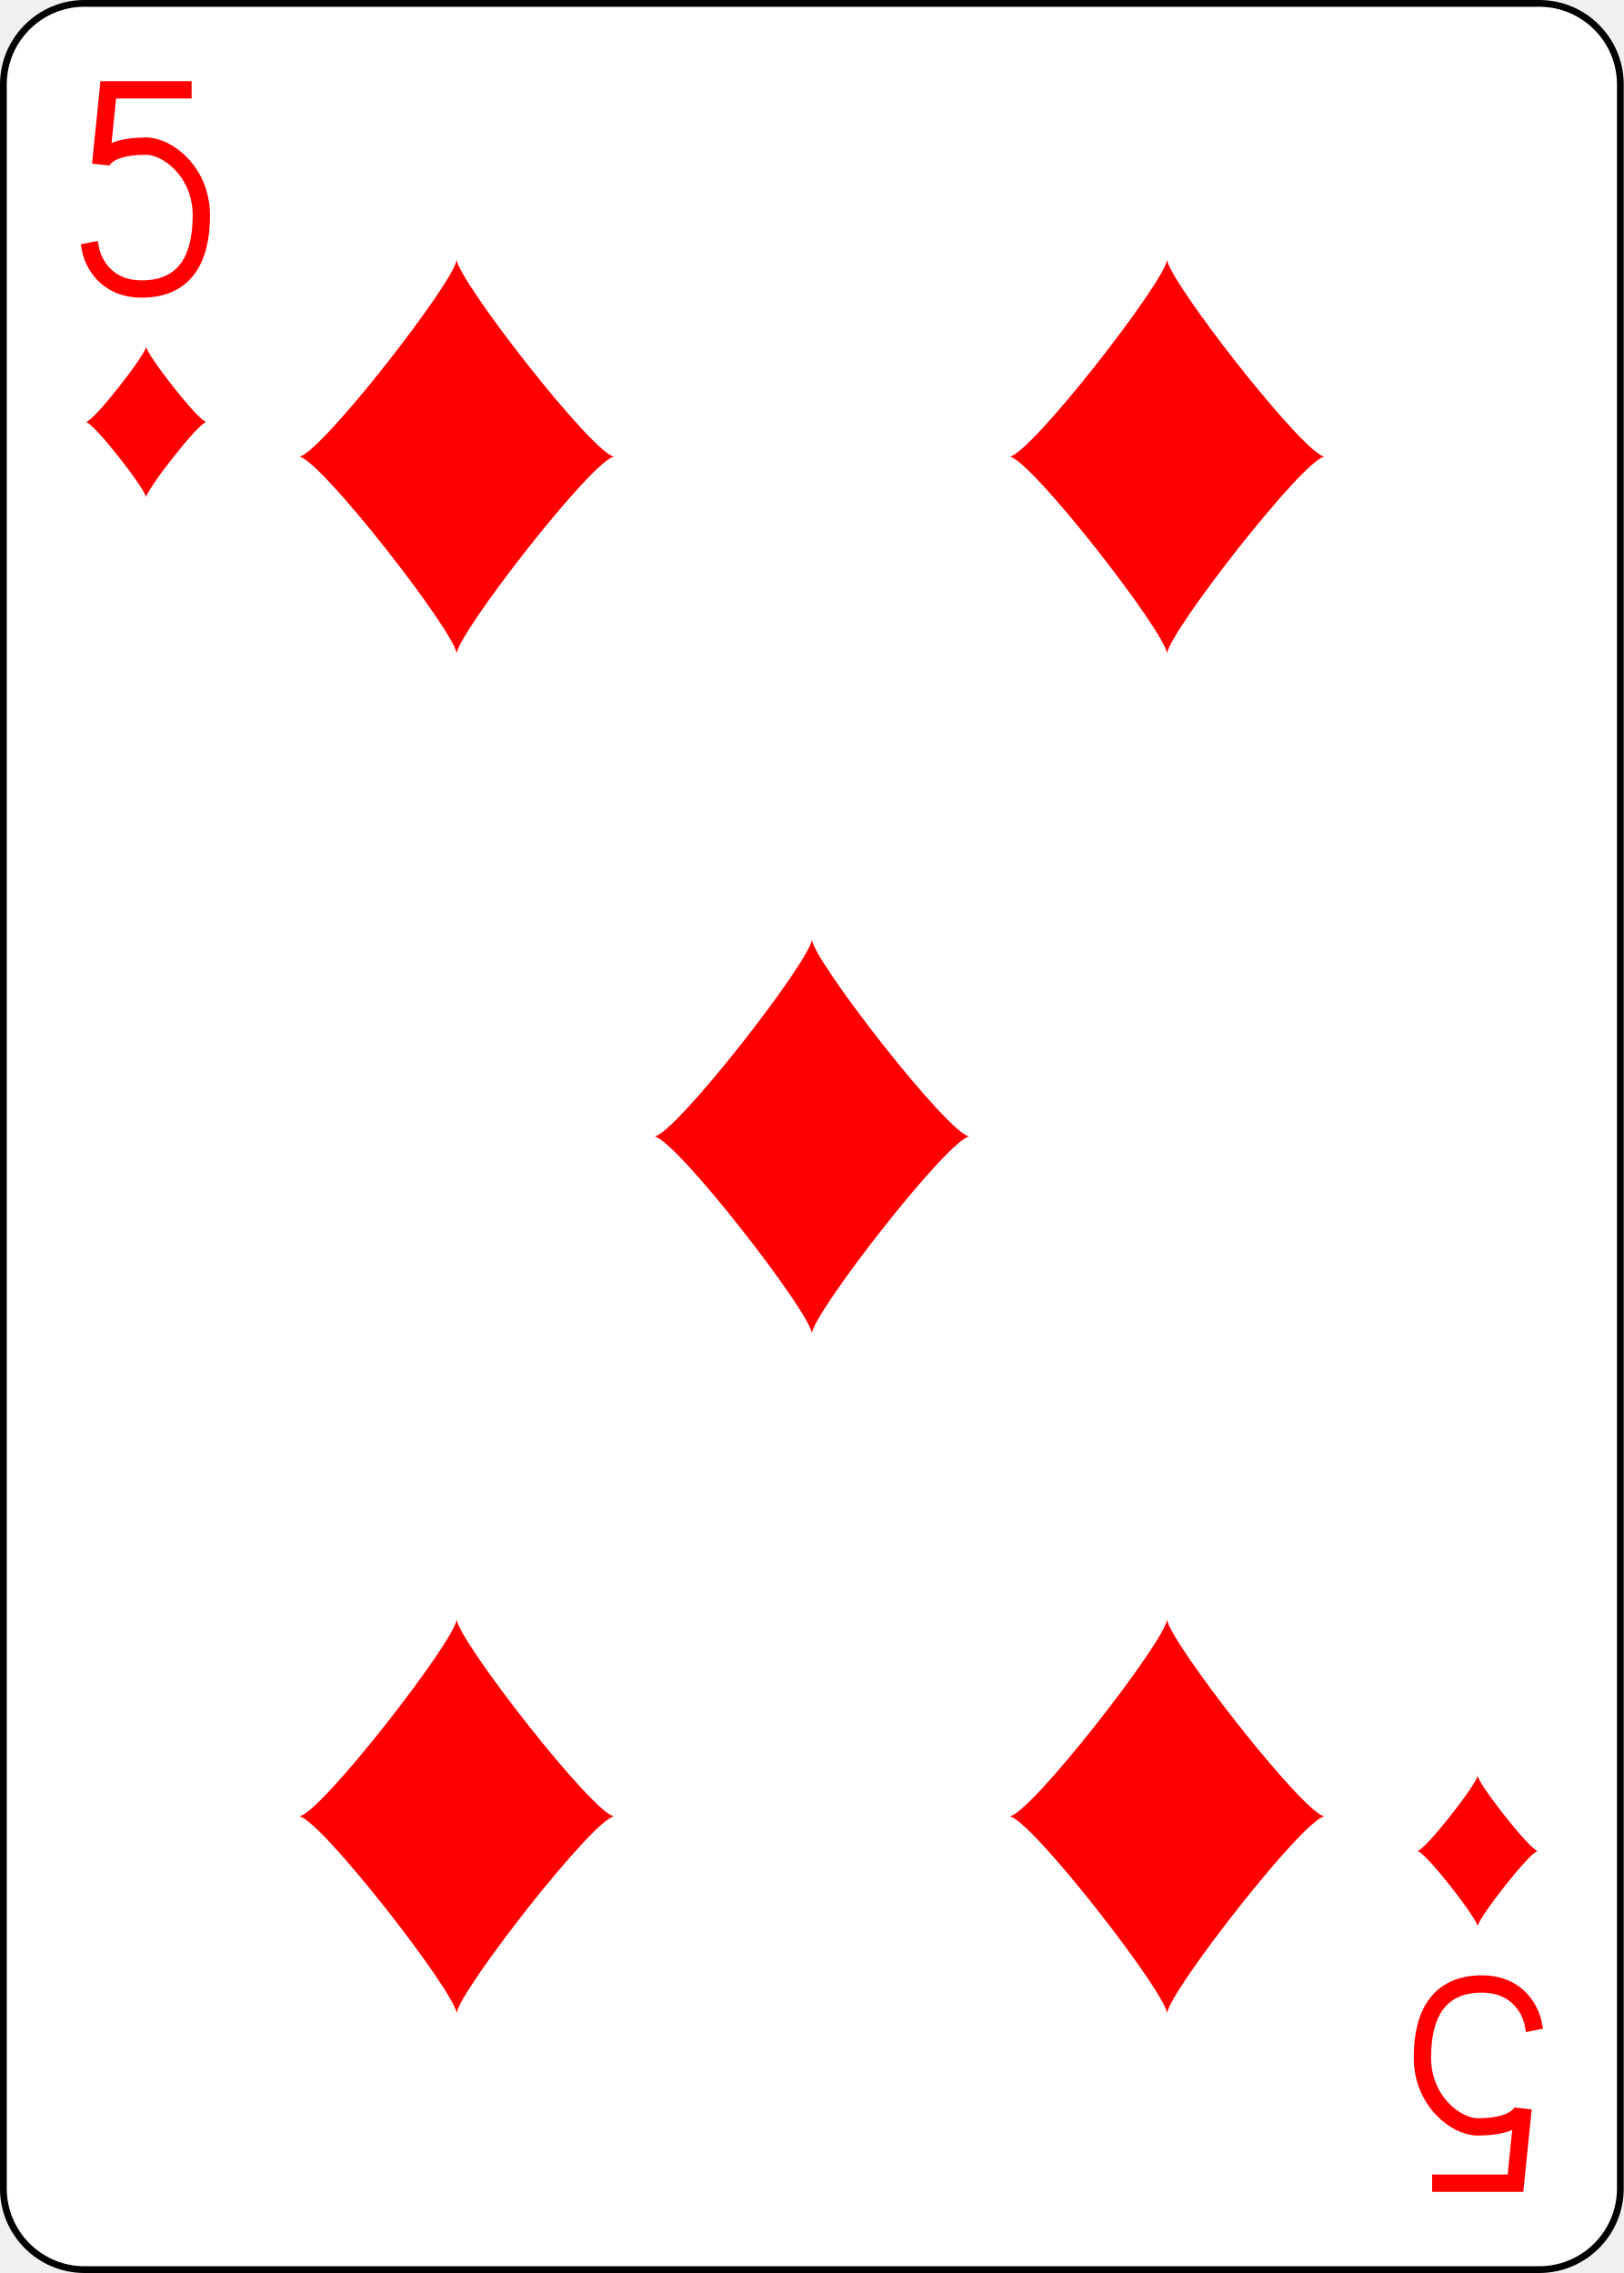
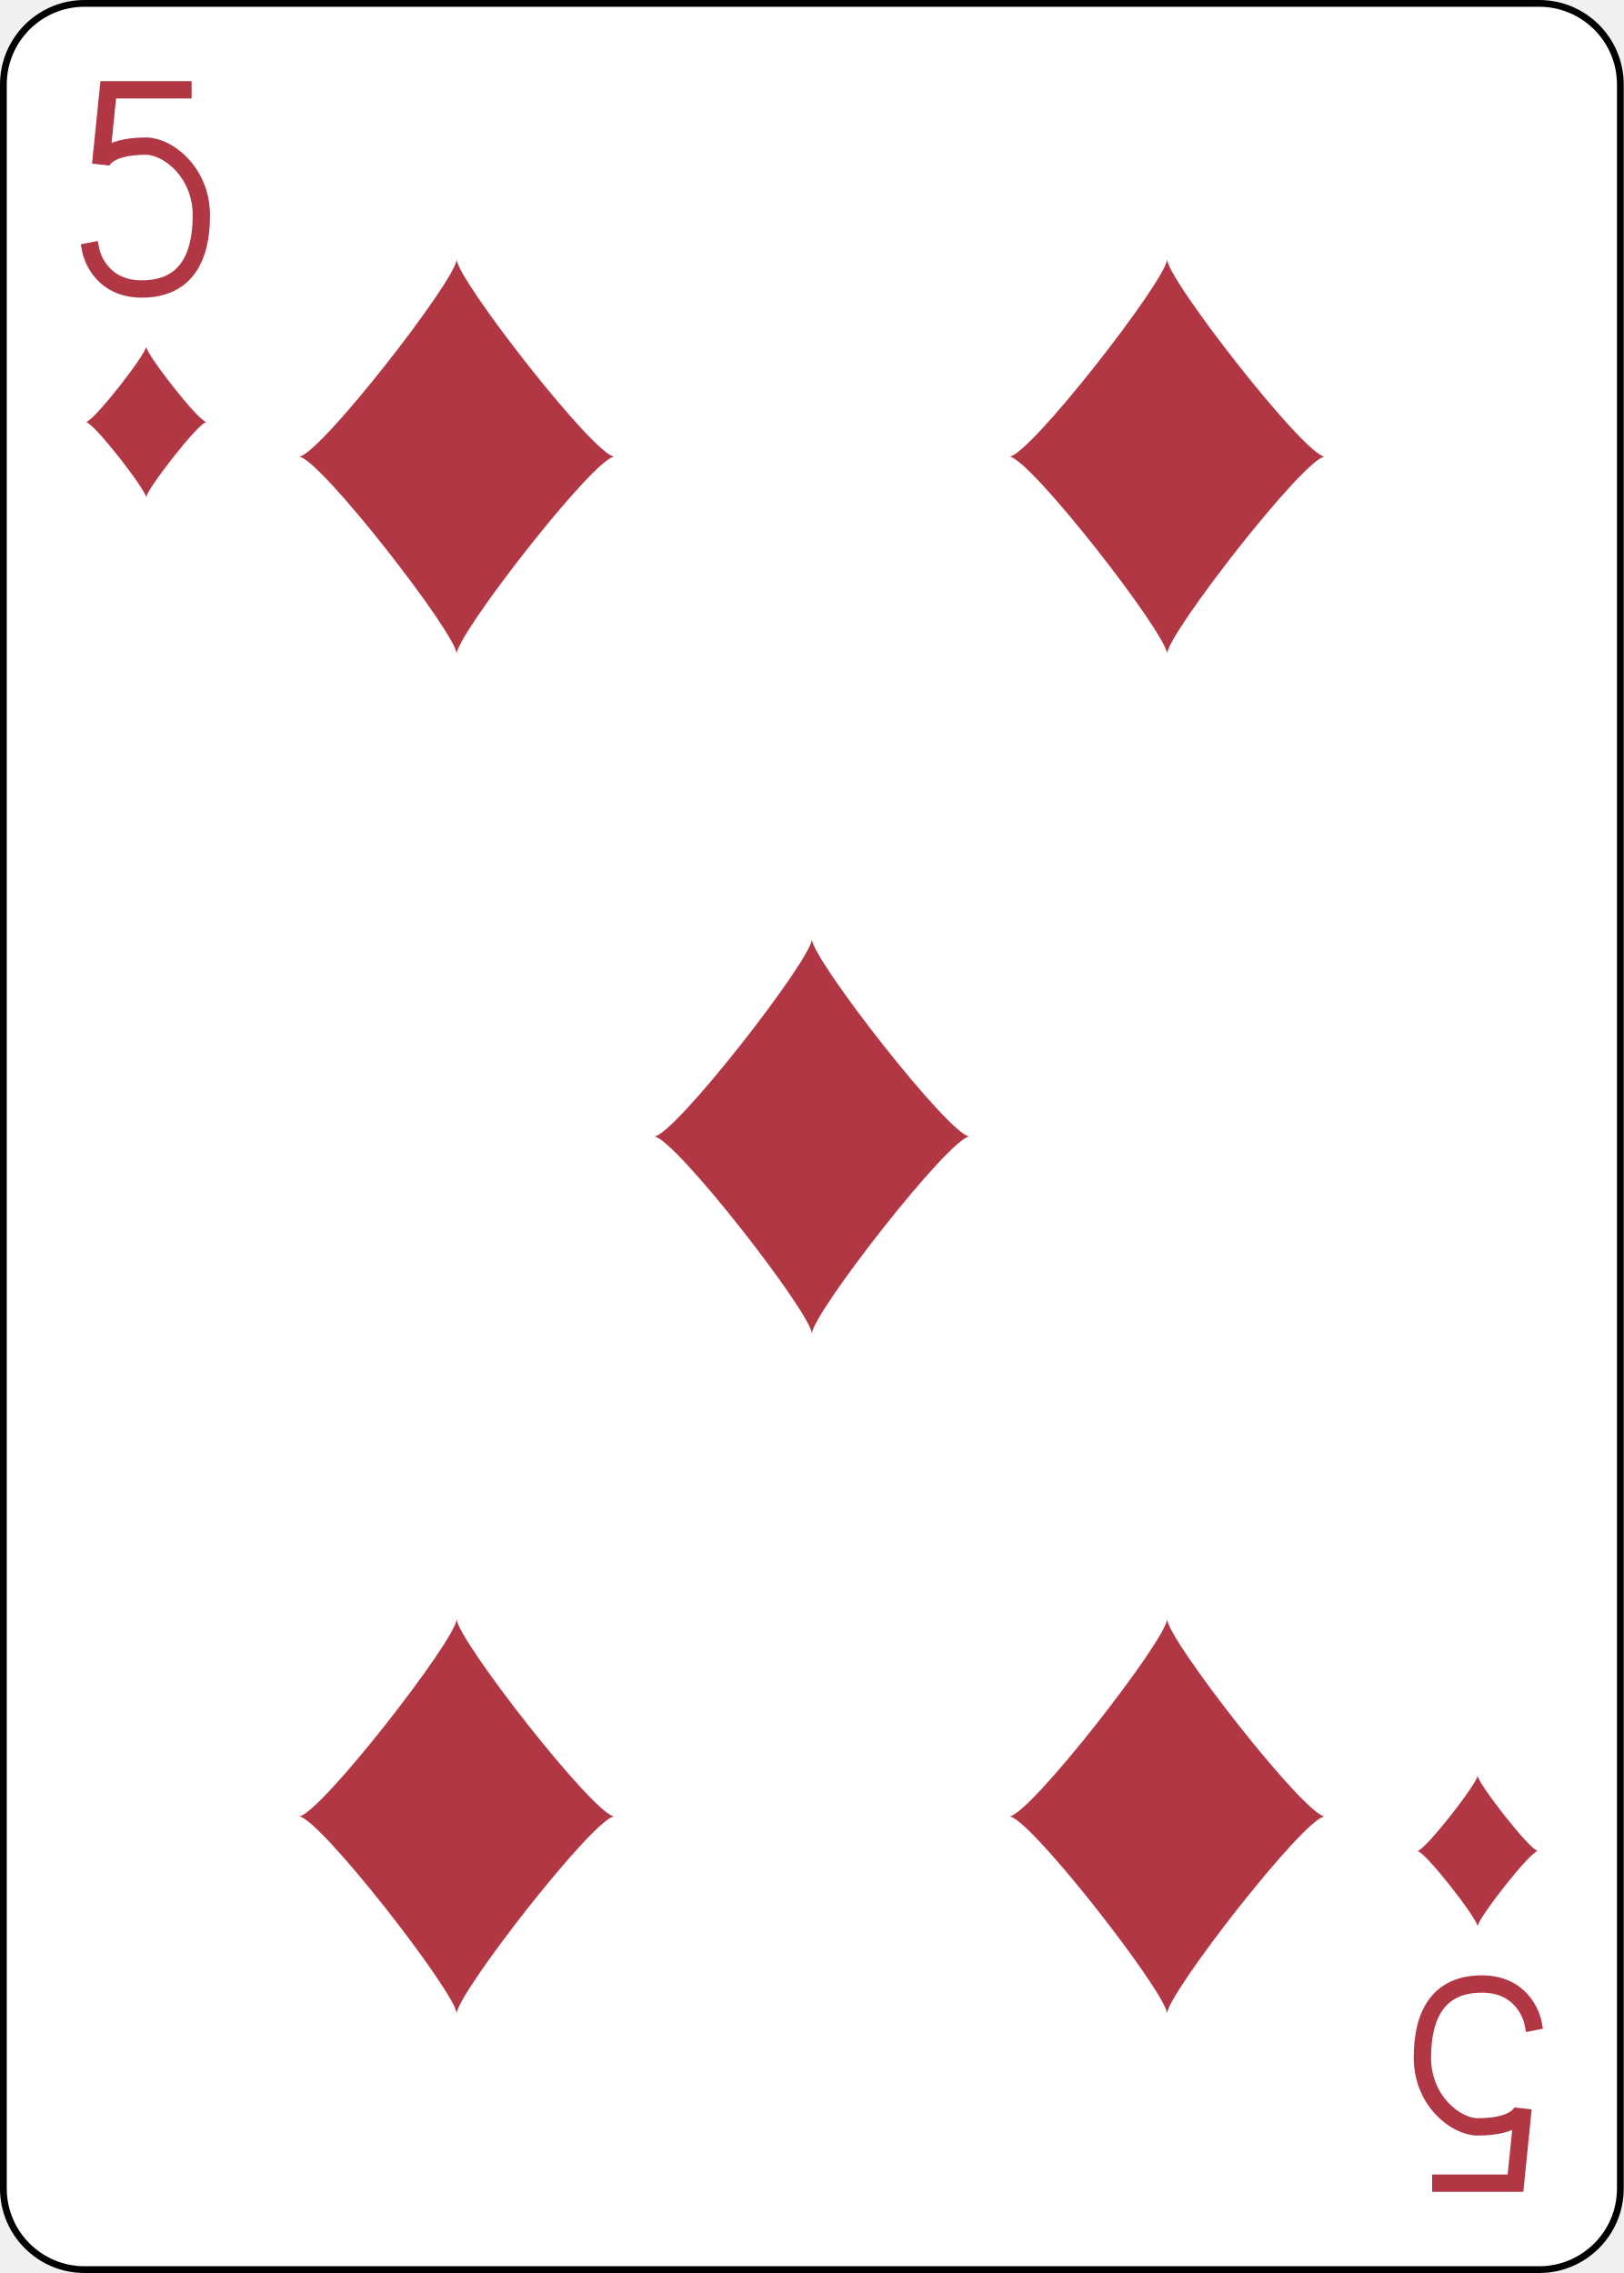
<svg xmlns="http://www.w3.org/2000/svg" xmlns:xlink="http://www.w3.org/1999/xlink" class="card" face="5D" height="3.5in" preserveAspectRatio="none" viewBox="-120 -168 240 336" width="2.5in">
  <defs>
    <symbol id="SD5" viewBox="-600 -600 1200 1200" preserveAspectRatio="xMinYMid">
-       <path d="M-400 0C-350 0 0 -450 0 -500C0 -450 350 0 400 0C350 0 0 450 0 500C0 450 -350 0 -400 0Z" fill="red" />
+       <path d="M-400 0C-350 0 0 -450 0 -500C0 -450 350 0 400 0C350 0 0 450 0 500C0 450 -350 0 -400 0Z" fill="#b23745" />
    </symbol>
    <symbol id="VD5" viewBox="-500 -500 1000 1000" preserveAspectRatio="xMinYMid">
-       <path d="M170 -460L-175 -460L-210 -115C-210 -115 -200 -200 0 -200C100 -200 255 -80 255 120C255 320 180 460 -20 460C-220 460 -255 285 -255 285" stroke="red" stroke-width="80" stroke-linecap="square" stroke-miterlimit="1.5" fill="none" />
+       <path d="M170 -460L-175 -460L-210 -115C-210 -115 -200 -200 0 -200C100 -200 255 -80 255 120C255 320 180 460 -20 460C-220 460 -255 285 -255 285" stroke="#b23745" stroke-width="80" stroke-linecap="square" stroke-miterlimit="1.5" fill="none" />
    </symbol>
  </defs>
  <rect width="239" height="335" x="-119.5" y="-167.5" rx="12" ry="12" fill="white" stroke="black" />
  <use xlink:href="#VD5" height="32" width="32" x="-114.4" y="-156" />
  <use xlink:href="#SD5" height="26.769" width="26.769" x="-111.784" y="-119" />
  <use xlink:href="#SD5" height="70" width="70" x="-87.501" y="-135.501" />
  <use xlink:href="#SD5" height="70" width="70" x="17.501" y="-135.501" />
  <use xlink:href="#SD5" height="70" width="70" x="-35" y="-35" />
  <g transform="rotate(180)">
    <use xlink:href="#VD5" height="32" width="32" x="-114.4" y="-156" />
    <use xlink:href="#SD5" height="26.769" width="26.769" x="-111.784" y="-119" />
    <use xlink:href="#SD5" height="70" width="70" x="-87.501" y="-135.501" />
    <use xlink:href="#SD5" height="70" width="70" x="17.501" y="-135.501" />
  </g>
</svg>
